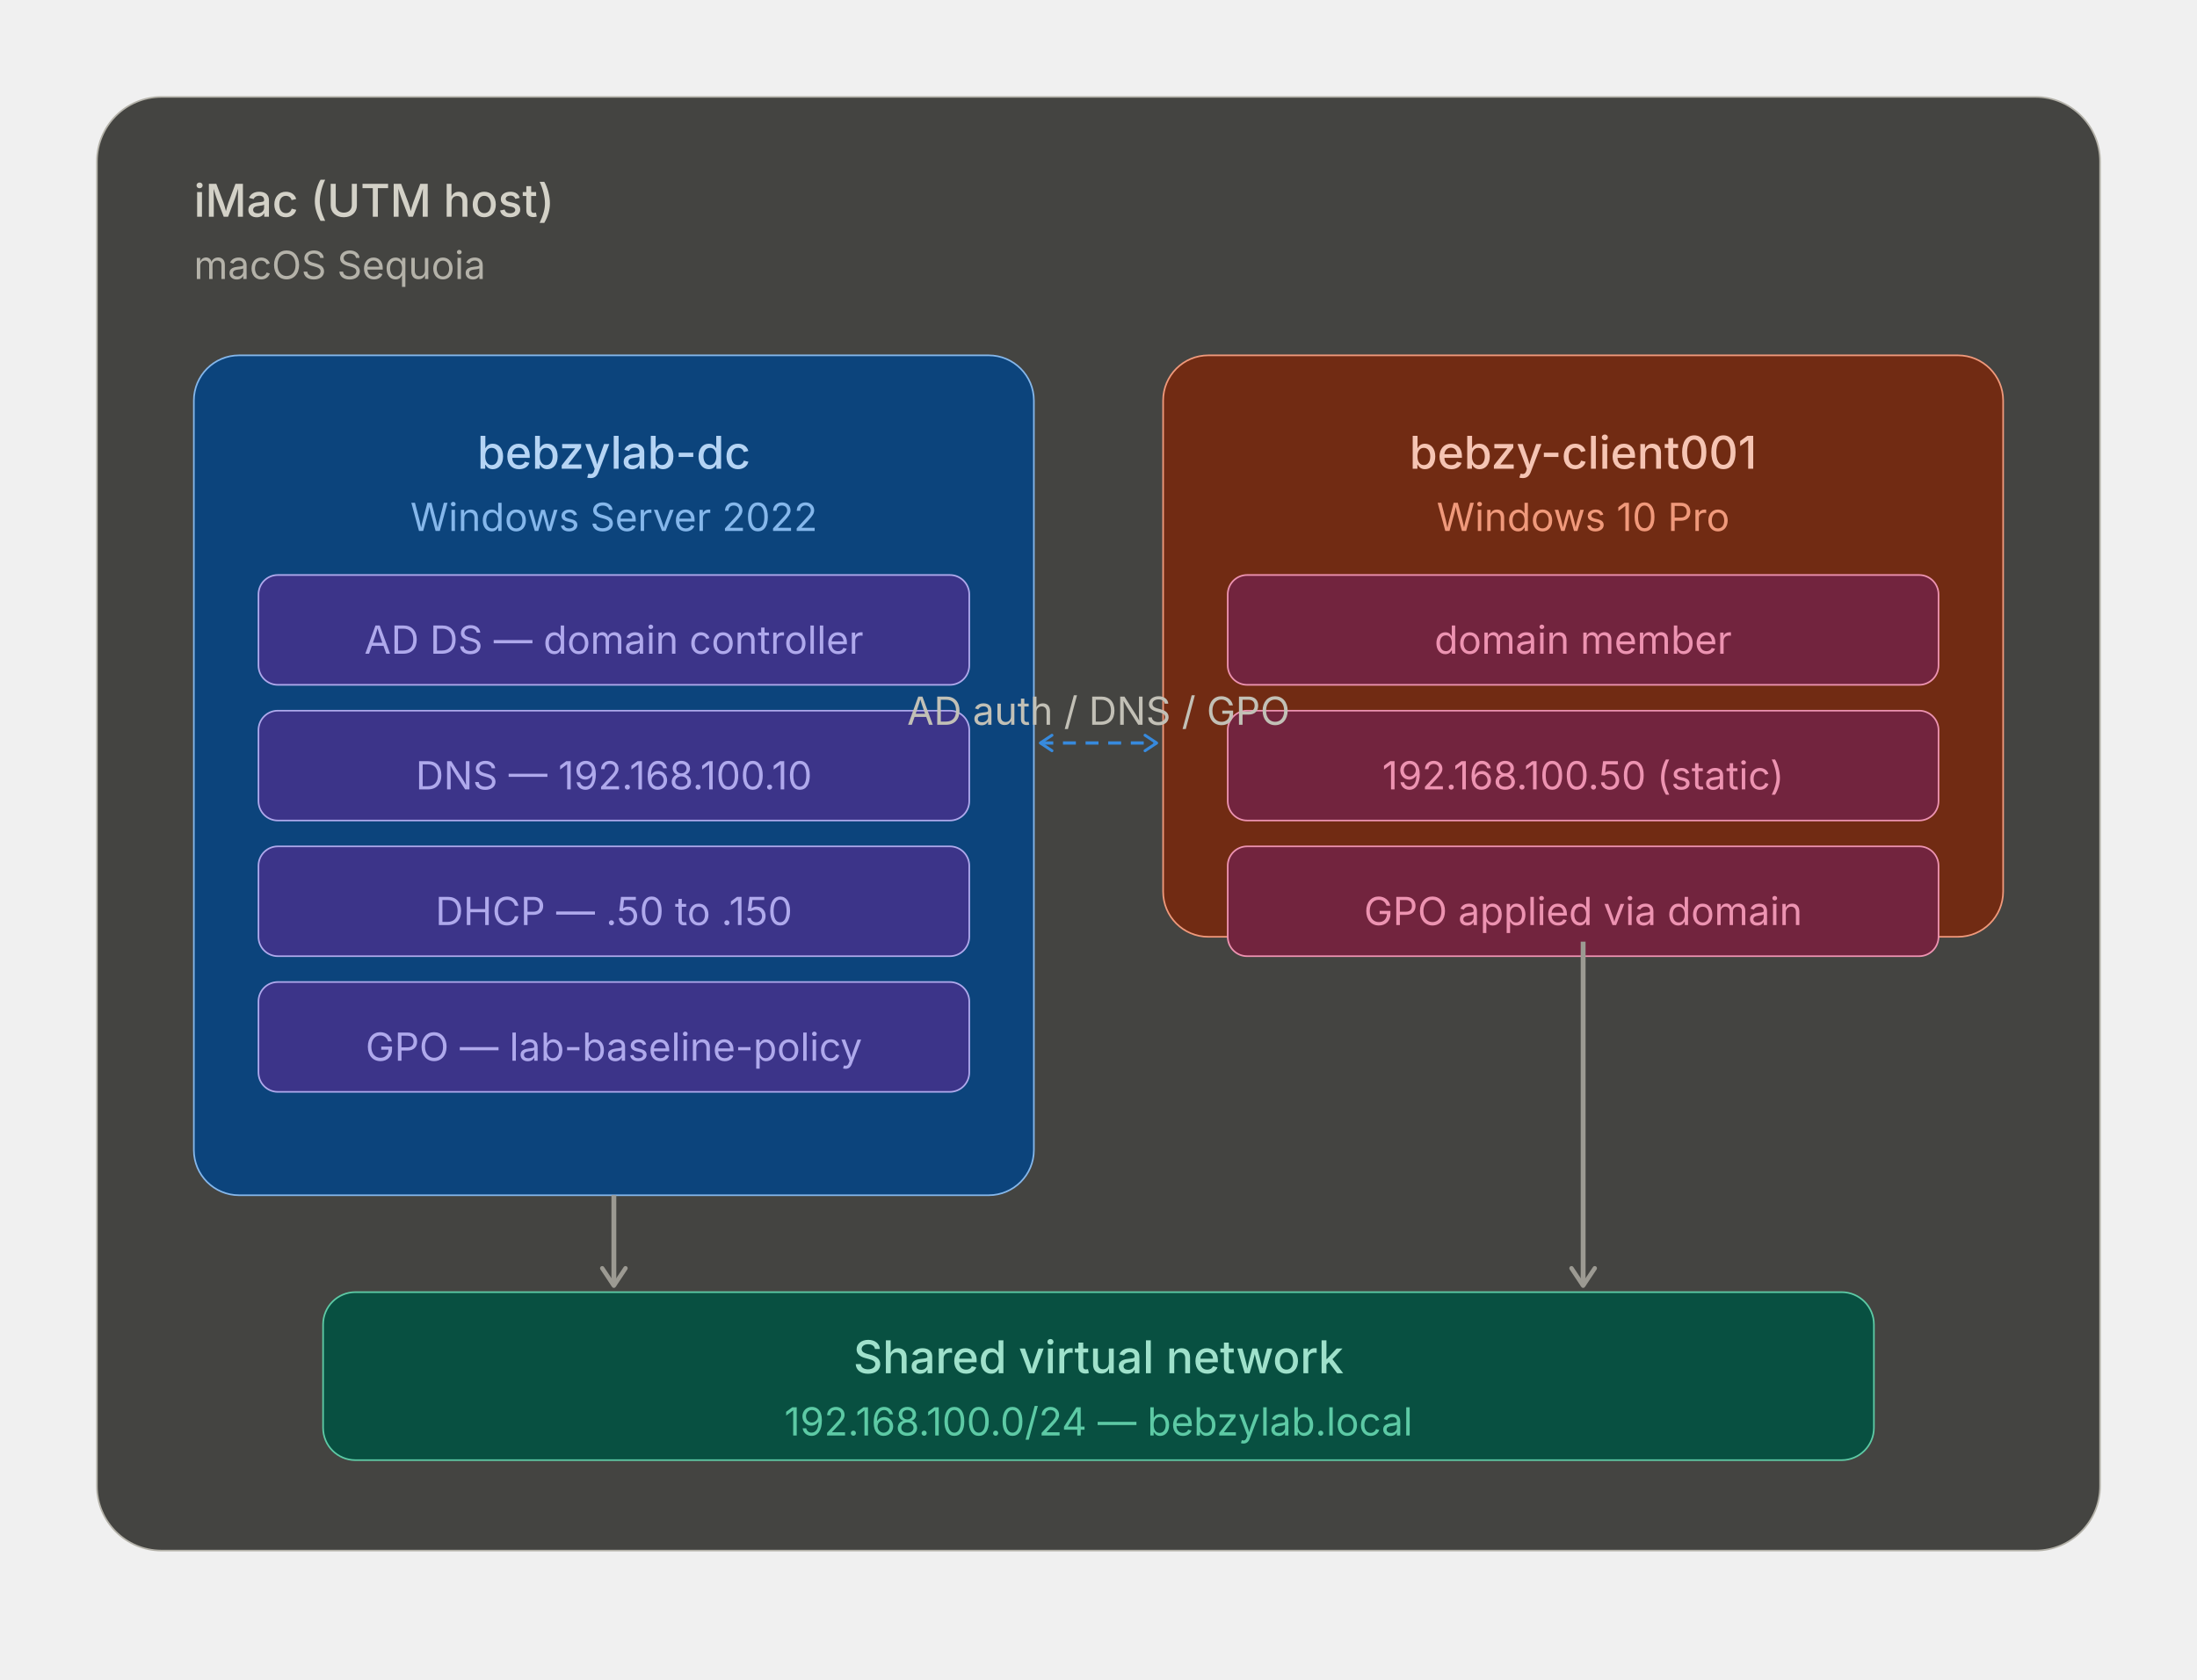
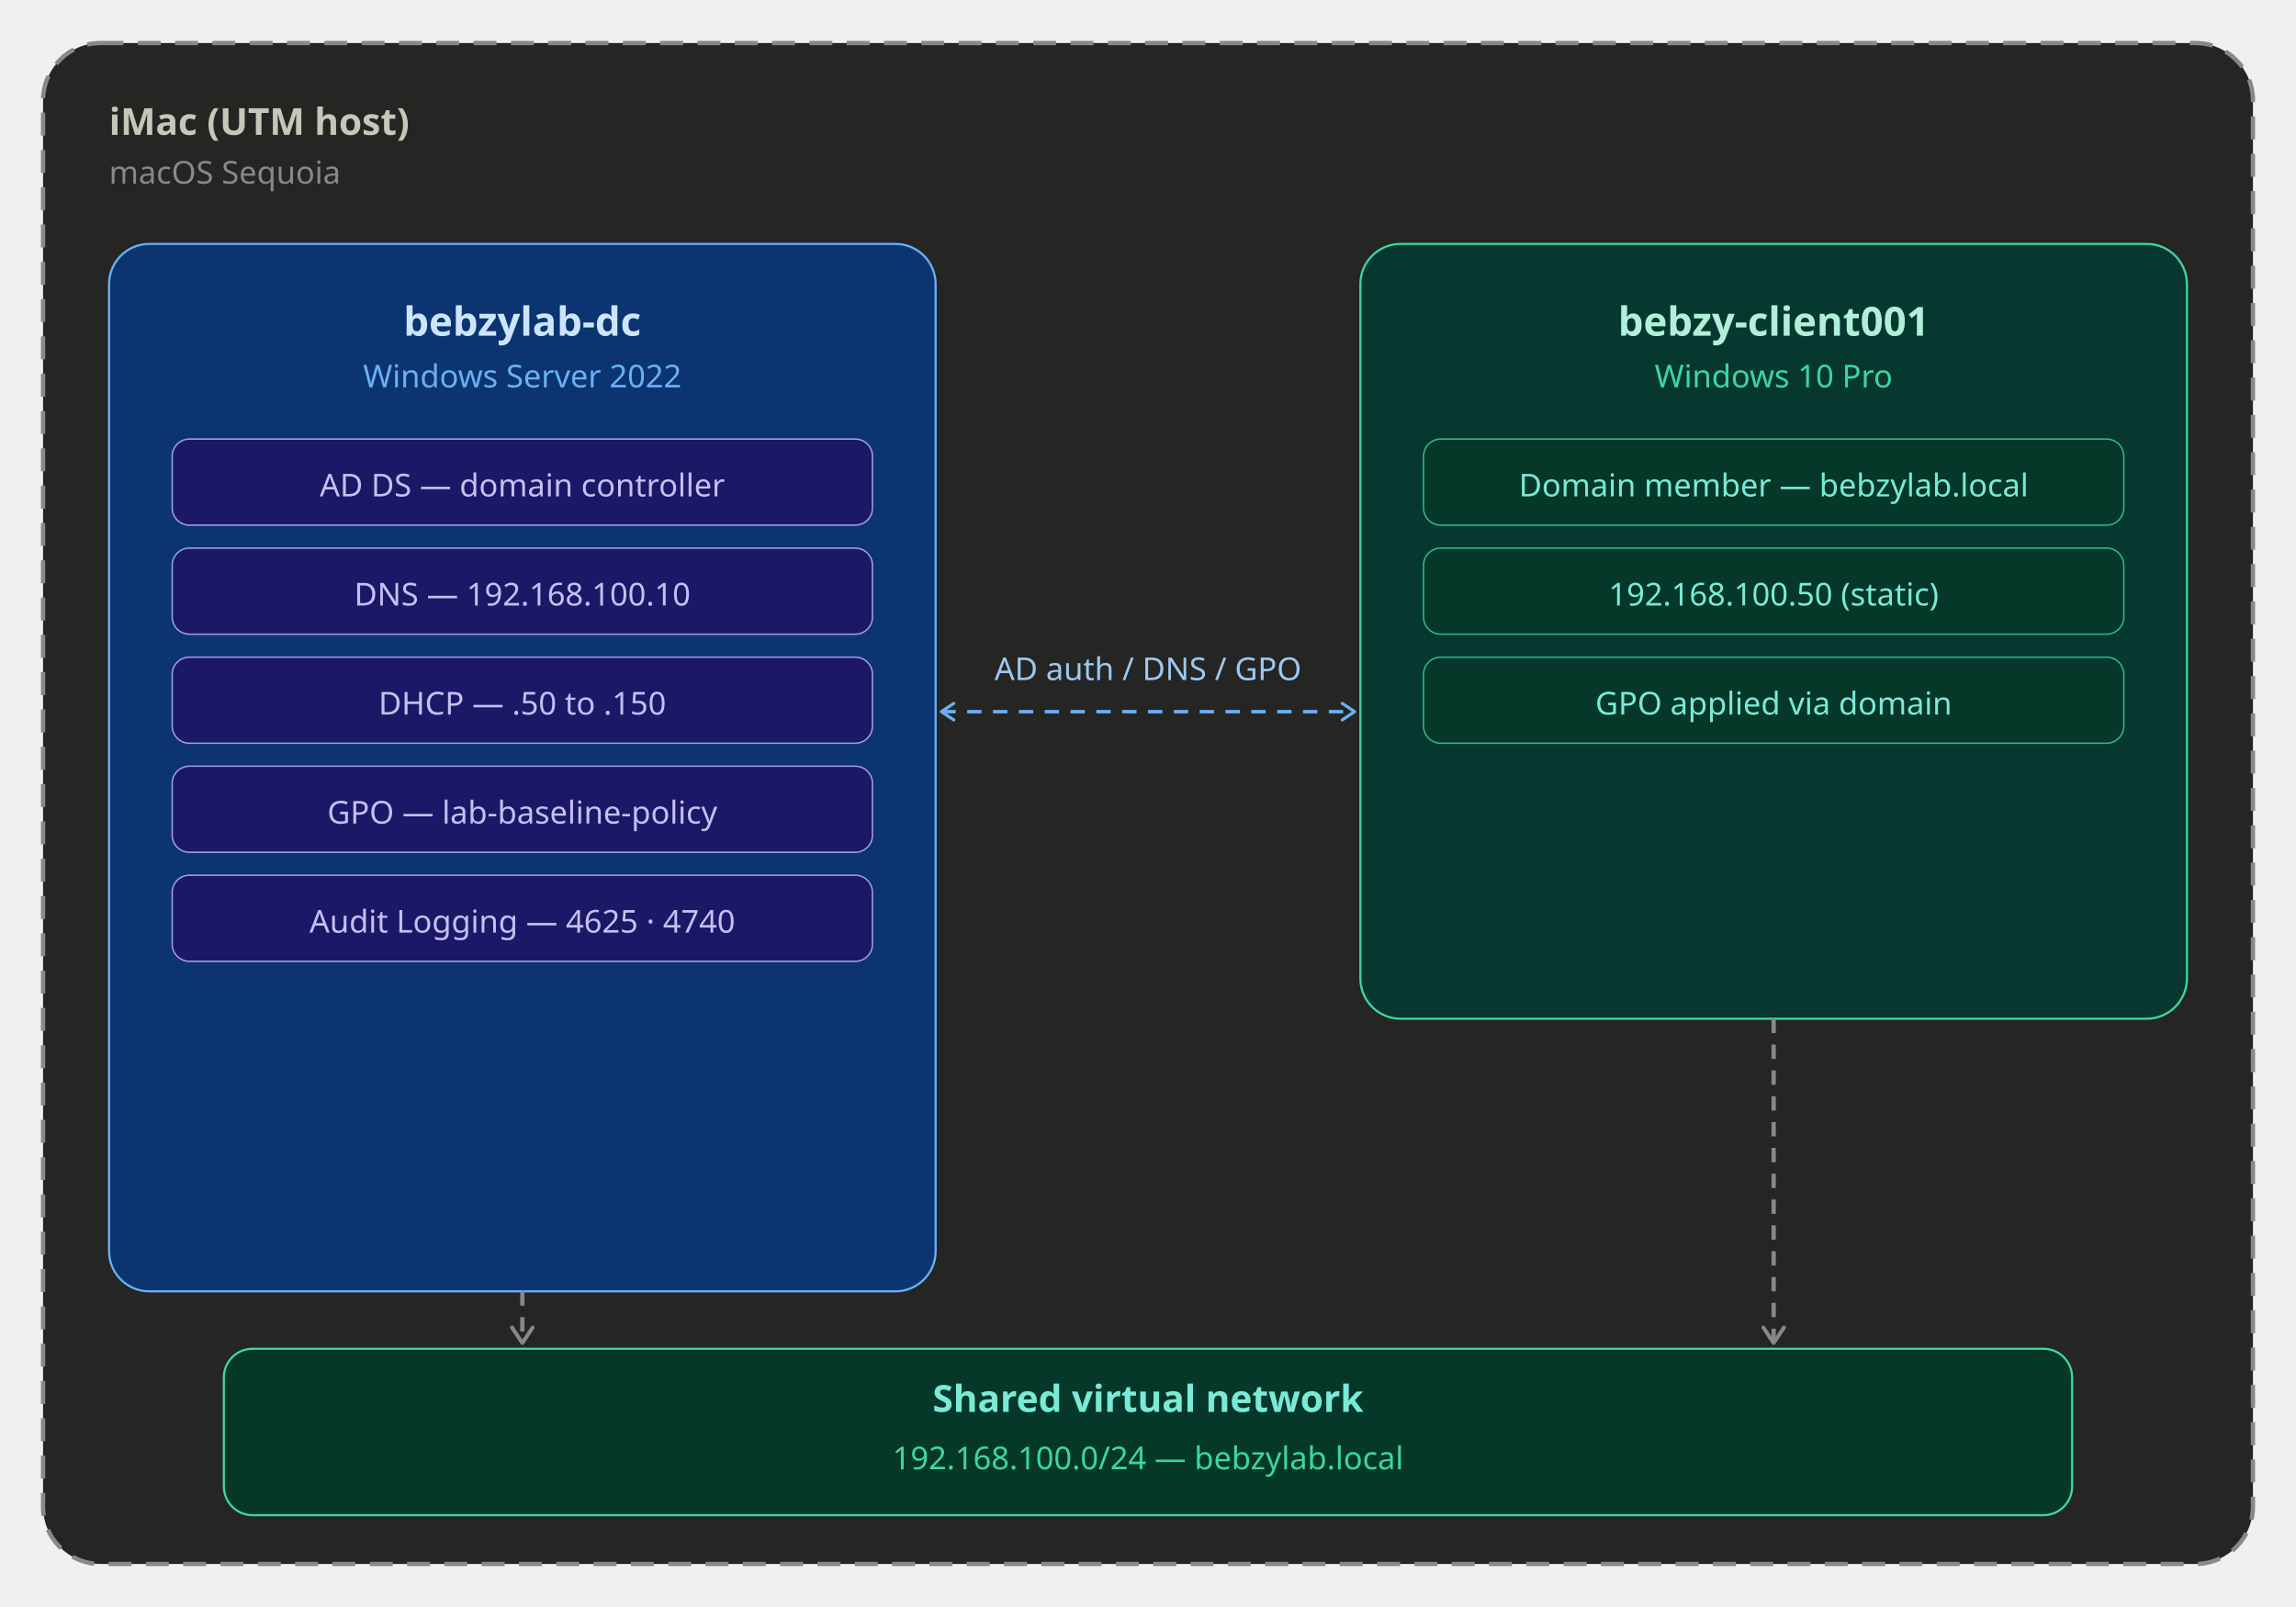
- <svg xmlns="http://www.w3.org/2000/svg" width="100%" viewBox="0 0 680 520" role="img" style="">
+ <svg xmlns="http://www.w3.org/2000/svg" width="100%" viewBox="0 0 800 560" role="img">
  <defs>
-     <marker id="arrow" viewBox="0 0 10 10" refX="8" refY="5" markerWidth="6" markerHeight="6" orient="auto-start-reverse">
-       <path d="M2 1L8 5L2 9" fill="none" stroke="context-stroke" stroke-width="1.5" stroke-linecap="round" stroke-linejoin="round" />
+     <marker id="arrow-blue" viewBox="0 0 10 10" refX="8" refY="5" markerWidth="6" markerHeight="6" orient="auto-start-reverse">
+       <path d="M2 1L8 5L2 9" fill="none" stroke="#6ab0f5" stroke-width="1.5" stroke-linecap="round" stroke-linejoin="round" />
    </marker>
-     <mask id="imagine-text-gaps-i7lumz" maskUnits="userSpaceOnUse">
-       <rect x="0" y="0" width="680" height="520" fill="white" />
-       <rect x="56" y="51.234" width="119.234" height="21.531" fill="black" rx="2" />
-       <rect x="56" y="72.484" width="96.156" height="19.031" fill="black" rx="2" />
-       <rect x="259.641" y="409.25" width="160.719" height="21.516" fill="black" rx="2" />
-       <rect x="242.422" y="430.484" width="195.156" height="19.016" fill="black" rx="2" />
-       <rect x="144.609" y="129.234" width="90.781" height="21.516" fill="black" rx="2" />
-       <rect x="124.281" y="150.484" width="131.438" height="19.031" fill="black" rx="2" />
-       <rect x="109.516" y="188.484" width="160.969" height="19.031" fill="black" rx="2" />
-       <rect x="127.047" y="230.484" width="125.906" height="19.031" fill="black" rx="2" />
-       <rect x="132.703" y="272.484" width="114.594" height="19.016" fill="black" rx="2" />
-       <rect x="110.672" y="314.484" width="158.656" height="19.016" fill="black" rx="2" />
-       <rect x="432.922" y="129.234" width="114.156" height="21.516" fill="black" rx="2" />
-       <rect x="441.609" y="150.484" width="96.781" height="19.031" fill="black" rx="2" />
-       <rect x="440.375" y="188.484" width="99.25" height="19.031" fill="black" rx="2" />
-       <rect x="424.828" y="230.484" width="130.344" height="19.031" fill="black" rx="2" />
-       <rect x="418.922" y="272.484" width="142.156" height="19.016" fill="black" rx="2" />
-       <rect x="277.781" y="210.484" width="124.438" height="19.031" fill="black" rx="2" />
-     </mask>
+     <marker id="arrow-gray" viewBox="0 0 10 10" refX="8" refY="5" markerWidth="6" markerHeight="6" orient="auto">
+       <path d="M2 1L8 5L2 9" fill="none" stroke="#888" stroke-width="1.5" stroke-linecap="round" stroke-linejoin="round" />
+     </marker>
  </defs>
-   <g style="fill:rgb(0, 0, 0);stroke:none;color:rgb(255, 255, 255);stroke-width:1px;stroke-linecap:butt;stroke-linejoin:miter;opacity:1;font-family:&quot;Anthropic Sans&quot;, -apple-system, BlinkMacSystemFont, &quot;Segoe UI&quot;, sans-serif;font-size:16px;font-weight:400;text-anchor:start;dominant-baseline:auto">
-     <rect x="30" y="30" width="620" height="450" rx="20" stroke-width="0.5" style="fill:rgb(68, 68, 65);stroke:rgb(180, 178, 169);color:rgb(255, 255, 255);stroke-width:0.5px;stroke-linecap:butt;stroke-linejoin:miter;opacity:1;font-family:&quot;Anthropic Sans&quot;, -apple-system, BlinkMacSystemFont, &quot;Segoe UI&quot;, sans-serif;font-size:16px;font-weight:400;text-anchor:start;dominant-baseline:auto" />
-     <text x="60" y="62" dominant-baseline="central" style="fill:rgb(211, 209, 199);stroke:none;color:rgb(255, 255, 255);stroke-width:1px;stroke-linecap:butt;stroke-linejoin:miter;opacity:1;font-family:&quot;Anthropic Sans&quot;, -apple-system, BlinkMacSystemFont, &quot;Segoe UI&quot;, sans-serif;font-size:14px;font-weight:500;text-anchor:start;dominant-baseline:central">iMac (UTM host)</text>
-     <text x="60" y="82" dominant-baseline="central" style="fill:rgb(180, 178, 169);stroke:none;color:rgb(255, 255, 255);stroke-width:1px;stroke-linecap:butt;stroke-linejoin:miter;opacity:1;font-family:&quot;Anthropic Sans&quot;, -apple-system, BlinkMacSystemFont, &quot;Segoe UI&quot;, sans-serif;font-size:12px;font-weight:400;text-anchor:start;dominant-baseline:central">macOS Sequoia</text>
-   </g>
-   <g style="fill:rgb(0, 0, 0);stroke:none;color:rgb(255, 255, 255);stroke-width:1px;stroke-linecap:butt;stroke-linejoin:miter;opacity:1;font-family:&quot;Anthropic Sans&quot;, -apple-system, BlinkMacSystemFont, &quot;Segoe UI&quot;, sans-serif;font-size:16px;font-weight:400;text-anchor:start;dominant-baseline:auto">
-     <rect x="100" y="400" width="480" height="52" rx="10" stroke-width="0.5" style="fill:rgb(8, 80, 65);stroke:rgb(93, 202, 165);color:rgb(255, 255, 255);stroke-width:0.5px;stroke-linecap:butt;stroke-linejoin:miter;opacity:1;font-family:&quot;Anthropic Sans&quot;, -apple-system, BlinkMacSystemFont, &quot;Segoe UI&quot;, sans-serif;font-size:16px;font-weight:400;text-anchor:start;dominant-baseline:auto" />
-     <text x="340" y="420" text-anchor="middle" dominant-baseline="central" style="fill:rgb(159, 225, 203);stroke:none;color:rgb(255, 255, 255);stroke-width:1px;stroke-linecap:butt;stroke-linejoin:miter;opacity:1;font-family:&quot;Anthropic Sans&quot;, -apple-system, BlinkMacSystemFont, &quot;Segoe UI&quot;, sans-serif;font-size:14px;font-weight:500;text-anchor:middle;dominant-baseline:central">Shared virtual network</text>
-     <text x="340" y="440" text-anchor="middle" dominant-baseline="central" style="fill:rgb(93, 202, 165);stroke:none;color:rgb(255, 255, 255);stroke-width:1px;stroke-linecap:butt;stroke-linejoin:miter;opacity:1;font-family:&quot;Anthropic Sans&quot;, -apple-system, BlinkMacSystemFont, &quot;Segoe UI&quot;, sans-serif;font-size:12px;font-weight:400;text-anchor:middle;dominant-baseline:central">192.168.100.0/24 — bebzylab.local</text>
-   </g>
-   <g style="fill:rgb(0, 0, 0);stroke:none;color:rgb(255, 255, 255);stroke-width:1px;stroke-linecap:butt;stroke-linejoin:miter;opacity:1;font-family:&quot;Anthropic Sans&quot;, -apple-system, BlinkMacSystemFont, &quot;Segoe UI&quot;, sans-serif;font-size:16px;font-weight:400;text-anchor:start;dominant-baseline:auto">
-     <rect x="60" y="110" width="260" height="260" rx="14" stroke-width="0.5" style="fill:rgb(12, 68, 124);stroke:rgb(133, 183, 235);color:rgb(255, 255, 255);stroke-width:0.5px;stroke-linecap:butt;stroke-linejoin:miter;opacity:1;font-family:&quot;Anthropic Sans&quot;, -apple-system, BlinkMacSystemFont, &quot;Segoe UI&quot;, sans-serif;font-size:16px;font-weight:400;text-anchor:start;dominant-baseline:auto" />
-     <text x="190" y="140" text-anchor="middle" dominant-baseline="central" style="fill:rgb(181, 212, 244);stroke:none;color:rgb(255, 255, 255);stroke-width:1px;stroke-linecap:butt;stroke-linejoin:miter;opacity:1;font-family:&quot;Anthropic Sans&quot;, -apple-system, BlinkMacSystemFont, &quot;Segoe UI&quot;, sans-serif;font-size:14px;font-weight:500;text-anchor:middle;dominant-baseline:central">bebzylab-dc</text>
-     <text x="190" y="160" text-anchor="middle" dominant-baseline="central" style="fill:rgb(133, 183, 235);stroke:none;color:rgb(255, 255, 255);stroke-width:1px;stroke-linecap:butt;stroke-linejoin:miter;opacity:1;font-family:&quot;Anthropic Sans&quot;, -apple-system, BlinkMacSystemFont, &quot;Segoe UI&quot;, sans-serif;font-size:12px;font-weight:400;text-anchor:middle;dominant-baseline:central">Windows Server 2022</text>
-   </g>
-   <g style="fill:rgb(0, 0, 0);stroke:none;color:rgb(255, 255, 255);stroke-width:1px;stroke-linecap:butt;stroke-linejoin:miter;opacity:1;font-family:&quot;Anthropic Sans&quot;, -apple-system, BlinkMacSystemFont, &quot;Segoe UI&quot;, sans-serif;font-size:16px;font-weight:400;text-anchor:start;dominant-baseline:auto">
-     <rect x="80" y="178" width="220" height="34" rx="6" stroke-width="0.5" style="fill:rgb(60, 52, 137);stroke:rgb(175, 169, 236);color:rgb(255, 255, 255);stroke-width:0.5px;stroke-linecap:butt;stroke-linejoin:miter;opacity:1;font-family:&quot;Anthropic Sans&quot;, -apple-system, BlinkMacSystemFont, &quot;Segoe UI&quot;, sans-serif;font-size:16px;font-weight:400;text-anchor:start;dominant-baseline:auto" />
-     <text x="190" y="198" text-anchor="middle" dominant-baseline="central" style="fill:rgb(175, 169, 236);stroke:none;color:rgb(255, 255, 255);stroke-width:1px;stroke-linecap:butt;stroke-linejoin:miter;opacity:1;font-family:&quot;Anthropic Sans&quot;, -apple-system, BlinkMacSystemFont, &quot;Segoe UI&quot;, sans-serif;font-size:12px;font-weight:400;text-anchor:middle;dominant-baseline:central">AD DS — domain controller</text>
-   </g>
-   <g style="fill:rgb(0, 0, 0);stroke:none;color:rgb(255, 255, 255);stroke-width:1px;stroke-linecap:butt;stroke-linejoin:miter;opacity:1;font-family:&quot;Anthropic Sans&quot;, -apple-system, BlinkMacSystemFont, &quot;Segoe UI&quot;, sans-serif;font-size:16px;font-weight:400;text-anchor:start;dominant-baseline:auto">
-     <rect x="80" y="220" width="220" height="34" rx="6" stroke-width="0.5" style="fill:rgb(60, 52, 137);stroke:rgb(175, 169, 236);color:rgb(255, 255, 255);stroke-width:0.5px;stroke-linecap:butt;stroke-linejoin:miter;opacity:1;font-family:&quot;Anthropic Sans&quot;, -apple-system, BlinkMacSystemFont, &quot;Segoe UI&quot;, sans-serif;font-size:16px;font-weight:400;text-anchor:start;dominant-baseline:auto" />
-     <text x="190" y="240" text-anchor="middle" dominant-baseline="central" style="fill:rgb(175, 169, 236);stroke:none;color:rgb(255, 255, 255);stroke-width:1px;stroke-linecap:butt;stroke-linejoin:miter;opacity:1;font-family:&quot;Anthropic Sans&quot;, -apple-system, BlinkMacSystemFont, &quot;Segoe UI&quot;, sans-serif;font-size:12px;font-weight:400;text-anchor:middle;dominant-baseline:central">DNS — 192.168.100.10</text>
-   </g>
-   <g style="fill:rgb(0, 0, 0);stroke:none;color:rgb(255, 255, 255);stroke-width:1px;stroke-linecap:butt;stroke-linejoin:miter;opacity:1;font-family:&quot;Anthropic Sans&quot;, -apple-system, BlinkMacSystemFont, &quot;Segoe UI&quot;, sans-serif;font-size:16px;font-weight:400;text-anchor:start;dominant-baseline:auto">
-     <rect x="80" y="262" width="220" height="34" rx="6" stroke-width="0.5" style="fill:rgb(60, 52, 137);stroke:rgb(175, 169, 236);color:rgb(255, 255, 255);stroke-width:0.5px;stroke-linecap:butt;stroke-linejoin:miter;opacity:1;font-family:&quot;Anthropic Sans&quot;, -apple-system, BlinkMacSystemFont, &quot;Segoe UI&quot;, sans-serif;font-size:16px;font-weight:400;text-anchor:start;dominant-baseline:auto" />
-     <text x="190" y="282" text-anchor="middle" dominant-baseline="central" style="fill:rgb(175, 169, 236);stroke:none;color:rgb(255, 255, 255);stroke-width:1px;stroke-linecap:butt;stroke-linejoin:miter;opacity:1;font-family:&quot;Anthropic Sans&quot;, -apple-system, BlinkMacSystemFont, &quot;Segoe UI&quot;, sans-serif;font-size:12px;font-weight:400;text-anchor:middle;dominant-baseline:central">DHCP — .50 to .150</text>
-   </g>
-   <g style="fill:rgb(0, 0, 0);stroke:none;color:rgb(255, 255, 255);stroke-width:1px;stroke-linecap:butt;stroke-linejoin:miter;opacity:1;font-family:&quot;Anthropic Sans&quot;, -apple-system, BlinkMacSystemFont, &quot;Segoe UI&quot;, sans-serif;font-size:16px;font-weight:400;text-anchor:start;dominant-baseline:auto">
-     <rect x="80" y="304" width="220" height="34" rx="6" stroke-width="0.5" style="fill:rgb(60, 52, 137);stroke:rgb(175, 169, 236);color:rgb(255, 255, 255);stroke-width:0.5px;stroke-linecap:butt;stroke-linejoin:miter;opacity:1;font-family:&quot;Anthropic Sans&quot;, -apple-system, BlinkMacSystemFont, &quot;Segoe UI&quot;, sans-serif;font-size:16px;font-weight:400;text-anchor:start;dominant-baseline:auto" />
-     <text x="190" y="324" text-anchor="middle" dominant-baseline="central" style="fill:rgb(175, 169, 236);stroke:none;color:rgb(255, 255, 255);stroke-width:1px;stroke-linecap:butt;stroke-linejoin:miter;opacity:1;font-family:&quot;Anthropic Sans&quot;, -apple-system, BlinkMacSystemFont, &quot;Segoe UI&quot;, sans-serif;font-size:12px;font-weight:400;text-anchor:middle;dominant-baseline:central">GPO — lab-baseline-policy</text>
-   </g>
-   <g style="fill:rgb(0, 0, 0);stroke:none;color:rgb(255, 255, 255);stroke-width:1px;stroke-linecap:butt;stroke-linejoin:miter;opacity:1;font-family:&quot;Anthropic Sans&quot;, -apple-system, BlinkMacSystemFont, &quot;Segoe UI&quot;, sans-serif;font-size:16px;font-weight:400;text-anchor:start;dominant-baseline:auto">
-     <rect x="360" y="110" width="260" height="180" rx="14" stroke-width="0.5" style="fill:rgb(113, 43, 19);stroke:rgb(240, 153, 123);color:rgb(255, 255, 255);stroke-width:0.5px;stroke-linecap:butt;stroke-linejoin:miter;opacity:1;font-family:&quot;Anthropic Sans&quot;, -apple-system, BlinkMacSystemFont, &quot;Segoe UI&quot;, sans-serif;font-size:16px;font-weight:400;text-anchor:start;dominant-baseline:auto" />
-     <text x="490" y="140" text-anchor="middle" dominant-baseline="central" style="fill:rgb(245, 196, 179);stroke:none;color:rgb(255, 255, 255);stroke-width:1px;stroke-linecap:butt;stroke-linejoin:miter;opacity:1;font-family:&quot;Anthropic Sans&quot;, -apple-system, BlinkMacSystemFont, &quot;Segoe UI&quot;, sans-serif;font-size:14px;font-weight:500;text-anchor:middle;dominant-baseline:central">bebzy-client001</text>
-     <text x="490" y="160" text-anchor="middle" dominant-baseline="central" style="fill:rgb(240, 153, 123);stroke:none;color:rgb(255, 255, 255);stroke-width:1px;stroke-linecap:butt;stroke-linejoin:miter;opacity:1;font-family:&quot;Anthropic Sans&quot;, -apple-system, BlinkMacSystemFont, &quot;Segoe UI&quot;, sans-serif;font-size:12px;font-weight:400;text-anchor:middle;dominant-baseline:central">Windows 10 Pro</text>
-   </g>
-   <g style="fill:rgb(0, 0, 0);stroke:none;color:rgb(255, 255, 255);stroke-width:1px;stroke-linecap:butt;stroke-linejoin:miter;opacity:1;font-family:&quot;Anthropic Sans&quot;, -apple-system, BlinkMacSystemFont, &quot;Segoe UI&quot;, sans-serif;font-size:16px;font-weight:400;text-anchor:start;dominant-baseline:auto">
-     <rect x="380" y="178" width="220" height="34" rx="6" stroke-width="0.5" style="fill:rgb(114, 36, 62);stroke:rgb(237, 147, 177);color:rgb(255, 255, 255);stroke-width:0.5px;stroke-linecap:butt;stroke-linejoin:miter;opacity:1;font-family:&quot;Anthropic Sans&quot;, -apple-system, BlinkMacSystemFont, &quot;Segoe UI&quot;, sans-serif;font-size:16px;font-weight:400;text-anchor:start;dominant-baseline:auto" />
-     <text x="490" y="198" text-anchor="middle" dominant-baseline="central" style="fill:rgb(237, 147, 177);stroke:none;color:rgb(255, 255, 255);stroke-width:1px;stroke-linecap:butt;stroke-linejoin:miter;opacity:1;font-family:&quot;Anthropic Sans&quot;, -apple-system, BlinkMacSystemFont, &quot;Segoe UI&quot;, sans-serif;font-size:12px;font-weight:400;text-anchor:middle;dominant-baseline:central">domain member</text>
-   </g>
-   <g style="fill:rgb(0, 0, 0);stroke:none;color:rgb(255, 255, 255);stroke-width:1px;stroke-linecap:butt;stroke-linejoin:miter;opacity:1;font-family:&quot;Anthropic Sans&quot;, -apple-system, BlinkMacSystemFont, &quot;Segoe UI&quot;, sans-serif;font-size:16px;font-weight:400;text-anchor:start;dominant-baseline:auto">
-     <rect x="380" y="220" width="220" height="34" rx="6" stroke-width="0.5" style="fill:rgb(114, 36, 62);stroke:rgb(237, 147, 177);color:rgb(255, 255, 255);stroke-width:0.5px;stroke-linecap:butt;stroke-linejoin:miter;opacity:1;font-family:&quot;Anthropic Sans&quot;, -apple-system, BlinkMacSystemFont, &quot;Segoe UI&quot;, sans-serif;font-size:16px;font-weight:400;text-anchor:start;dominant-baseline:auto" />
-     <text x="490" y="240" text-anchor="middle" dominant-baseline="central" style="fill:rgb(237, 147, 177);stroke:none;color:rgb(255, 255, 255);stroke-width:1px;stroke-linecap:butt;stroke-linejoin:miter;opacity:1;font-family:&quot;Anthropic Sans&quot;, -apple-system, BlinkMacSystemFont, &quot;Segoe UI&quot;, sans-serif;font-size:12px;font-weight:400;text-anchor:middle;dominant-baseline:central">192.168.100.50 (static)</text>
-   </g>
-   <g style="fill:rgb(0, 0, 0);stroke:none;color:rgb(255, 255, 255);stroke-width:1px;stroke-linecap:butt;stroke-linejoin:miter;opacity:1;font-family:&quot;Anthropic Sans&quot;, -apple-system, BlinkMacSystemFont, &quot;Segoe UI&quot;, sans-serif;font-size:16px;font-weight:400;text-anchor:start;dominant-baseline:auto">
-     <rect x="380" y="262" width="220" height="34" rx="6" stroke-width="0.5" style="fill:rgb(114, 36, 62);stroke:rgb(237, 147, 177);color:rgb(255, 255, 255);stroke-width:0.5px;stroke-linecap:butt;stroke-linejoin:miter;opacity:1;font-family:&quot;Anthropic Sans&quot;, -apple-system, BlinkMacSystemFont, &quot;Segoe UI&quot;, sans-serif;font-size:16px;font-weight:400;text-anchor:start;dominant-baseline:auto" />
-     <text x="490" y="282" text-anchor="middle" dominant-baseline="central" style="fill:rgb(237, 147, 177);stroke:none;color:rgb(255, 255, 255);stroke-width:1px;stroke-linecap:butt;stroke-linejoin:miter;opacity:1;font-family:&quot;Anthropic Sans&quot;, -apple-system, BlinkMacSystemFont, &quot;Segoe UI&quot;, sans-serif;font-size:12px;font-weight:400;text-anchor:middle;dominant-baseline:central">GPO applied via domain</text>
-   </g>
-   <line x1="190" y1="370" x2="190" y2="398" marker-end="url(#arrow)" style="fill:none;stroke:rgb(156, 154, 146);color:rgb(255, 255, 255);stroke-width:1.5px;stroke-linecap:butt;stroke-linejoin:miter;opacity:1;font-family:&quot;Anthropic Sans&quot;, -apple-system, BlinkMacSystemFont, &quot;Segoe UI&quot;, sans-serif;font-size:16px;font-weight:400;text-anchor:start;dominant-baseline:auto" />
-   <line x1="490" y1="290" x2="490" y2="398" marker-end="url(#arrow)" mask="url(#imagine-text-gaps-i7lumz)" style="fill:none;stroke:rgb(156, 154, 146);color:rgb(255, 255, 255);stroke-width:1.5px;stroke-linecap:butt;stroke-linejoin:miter;opacity:1;font-family:&quot;Anthropic Sans&quot;, -apple-system, BlinkMacSystemFont, &quot;Segoe UI&quot;, sans-serif;font-size:16px;font-weight:400;text-anchor:start;dominant-baseline:auto" />
-   <line x1="322" y1="230" x2="358" y2="230" stroke="#378ADD" stroke-width="1" stroke-dasharray="4 3" marker-end="url(#arrow)" marker-start="url(#arrow)" style="fill:rgb(0, 0, 0);stroke:rgb(55, 138, 221);color:rgb(255, 255, 255);stroke-width:1px;stroke-dasharray:4px, 3px;stroke-linecap:butt;stroke-linejoin:miter;opacity:1;font-family:&quot;Anthropic Sans&quot;, -apple-system, BlinkMacSystemFont, &quot;Segoe UI&quot;, sans-serif;font-size:16px;font-weight:400;text-anchor:start;dominant-baseline:auto" />
-   <text x="340" y="220" text-anchor="middle" dominant-baseline="central" style="fill:rgb(194, 192, 182);stroke:none;color:rgb(255, 255, 255);stroke-width:1px;stroke-linecap:butt;stroke-linejoin:miter;opacity:1;font-family:&quot;Anthropic Sans&quot;, -apple-system, BlinkMacSystemFont, &quot;Segoe UI&quot;, sans-serif;font-size:12px;font-weight:400;text-anchor:middle;dominant-baseline:central">AD auth / DNS / GPO</text>
+   <rect x="15" y="15" width="770" height="530" rx="20" fill="#252523" stroke="#888" stroke-width="1.5" stroke-dasharray="8 5" />
+   <text x="38" y="47" font-family="'Segoe UI', system-ui, sans-serif" font-size="13" font-weight="600" fill="#c8c6b8">iMac (UTM host)</text>
+   <text x="38" y="64" font-family="'Segoe UI', system-ui, sans-serif" font-size="11" fill="#888">macOS Sequoia</text>
+   <rect x="38" y="85" width="288" height="365" rx="14" fill="#0b3470" stroke="#6ab0f5" stroke-width="0.75" />
+   <text x="182" y="117" text-anchor="middle" font-family="'Segoe UI', system-ui, sans-serif" font-size="14" font-weight="600" fill="#cce5fc">bebzylab-dc</text>
+   <text x="182" y="135" text-anchor="middle" font-family="'Segoe UI', system-ui, sans-serif" font-size="11" fill="#6ab0f5">Windows Server 2022</text>
+   <rect x="60" y="153" width="244" height="30" rx="6" fill="#1c1868" stroke="#a09de0" stroke-width="0.5" />
+   <text x="182" y="173" text-anchor="middle" font-family="'Segoe UI', system-ui, sans-serif" font-size="11" fill="#c4c0f0">AD DS — domain controller</text>
+   <rect x="60" y="191" width="244" height="30" rx="6" fill="#1c1868" stroke="#a09de0" stroke-width="0.5" />
+   <text x="182" y="211" text-anchor="middle" font-family="'Segoe UI', system-ui, sans-serif" font-size="11" fill="#c4c0f0">DNS — 192.168.100.10</text>
+   <rect x="60" y="229" width="244" height="30" rx="6" fill="#1c1868" stroke="#a09de0" stroke-width="0.5" />
+   <text x="182" y="249" text-anchor="middle" font-family="'Segoe UI', system-ui, sans-serif" font-size="11" fill="#c4c0f0">DHCP — .50 to .150</text>
+   <rect x="60" y="267" width="244" height="30" rx="6" fill="#1c1868" stroke="#a09de0" stroke-width="0.5" />
+   <text x="182" y="287" text-anchor="middle" font-family="'Segoe UI', system-ui, sans-serif" font-size="11" fill="#c4c0f0">GPO — lab-baseline-policy</text>
+   <rect x="60" y="305" width="244" height="30" rx="6" fill="#1c1868" stroke="#a09de0" stroke-width="0.5" />
+   <text x="182" y="325" text-anchor="middle" font-family="'Segoe UI', system-ui, sans-serif" font-size="11" fill="#c4c0f0">Audit Logging — 4625 · 4740</text>
+   <rect x="474" y="85" width="288" height="270" rx="14" fill="#073830" stroke="#3dd6a0" stroke-width="0.75" />
+   <text x="618" y="117" text-anchor="middle" font-family="'Segoe UI', system-ui, sans-serif" font-size="14" font-weight="600" fill="#b0f0d8">bebzy-client001</text>
+   <text x="618" y="135" text-anchor="middle" font-family="'Segoe UI', system-ui, sans-serif" font-size="11" fill="#3dd6a0">Windows 10 Pro</text>
+   <rect x="496" y="153" width="244" height="30" rx="6" fill="#053828" stroke="#2db890" stroke-width="0.5" />
+   <text x="618" y="173" text-anchor="middle" font-family="'Segoe UI', system-ui, sans-serif" font-size="11" fill="#7aead8">Domain member — bebzylab.local</text>
+   <rect x="496" y="191" width="244" height="30" rx="6" fill="#053828" stroke="#2db890" stroke-width="0.5" />
+   <text x="618" y="211" text-anchor="middle" font-family="'Segoe UI', system-ui, sans-serif" font-size="11" fill="#7aead8">192.168.100.50 (static)</text>
+   <rect x="496" y="229" width="244" height="30" rx="6" fill="#053828" stroke="#2db890" stroke-width="0.5" />
+   <text x="618" y="249" text-anchor="middle" font-family="'Segoe UI', system-ui, sans-serif" font-size="11" fill="#7aead8">GPO applied via domain</text>
+   <rect x="78" y="470" width="644" height="58" rx="10" fill="#053828" stroke="#3dd6a0" stroke-width="0.75" />
+   <text x="400" y="492" text-anchor="middle" font-family="'Segoe UI', system-ui, sans-serif" font-size="13" font-weight="600" fill="#7aead8">Shared virtual network</text>
+   <text x="400" y="512" text-anchor="middle" font-family="'Segoe UI', system-ui, sans-serif" font-size="11" fill="#3dd6a0">192.168.100.0/24 — bebzylab.local</text>
+   <line x1="182" y1="450" x2="182" y2="468" stroke="#888" stroke-width="1.5" stroke-dasharray="5 4" marker-end="url(#arrow-gray)" />
+   <line x1="618" y1="355" x2="618" y2="468" stroke="#888" stroke-width="1.5" stroke-dasharray="5 4" marker-end="url(#arrow-gray)" />
+   <line x1="328" y1="248" x2="472" y2="248" stroke="#6ab0f5" stroke-width="1.2" stroke-dasharray="5 4" marker-start="url(#arrow-blue)" marker-end="url(#arrow-blue)" />
+   <text x="400" y="237" text-anchor="middle" font-family="'Segoe UI', system-ui, sans-serif" font-size="11" fill="#9dc8f0">AD auth / DNS / GPO</text>
</svg>
